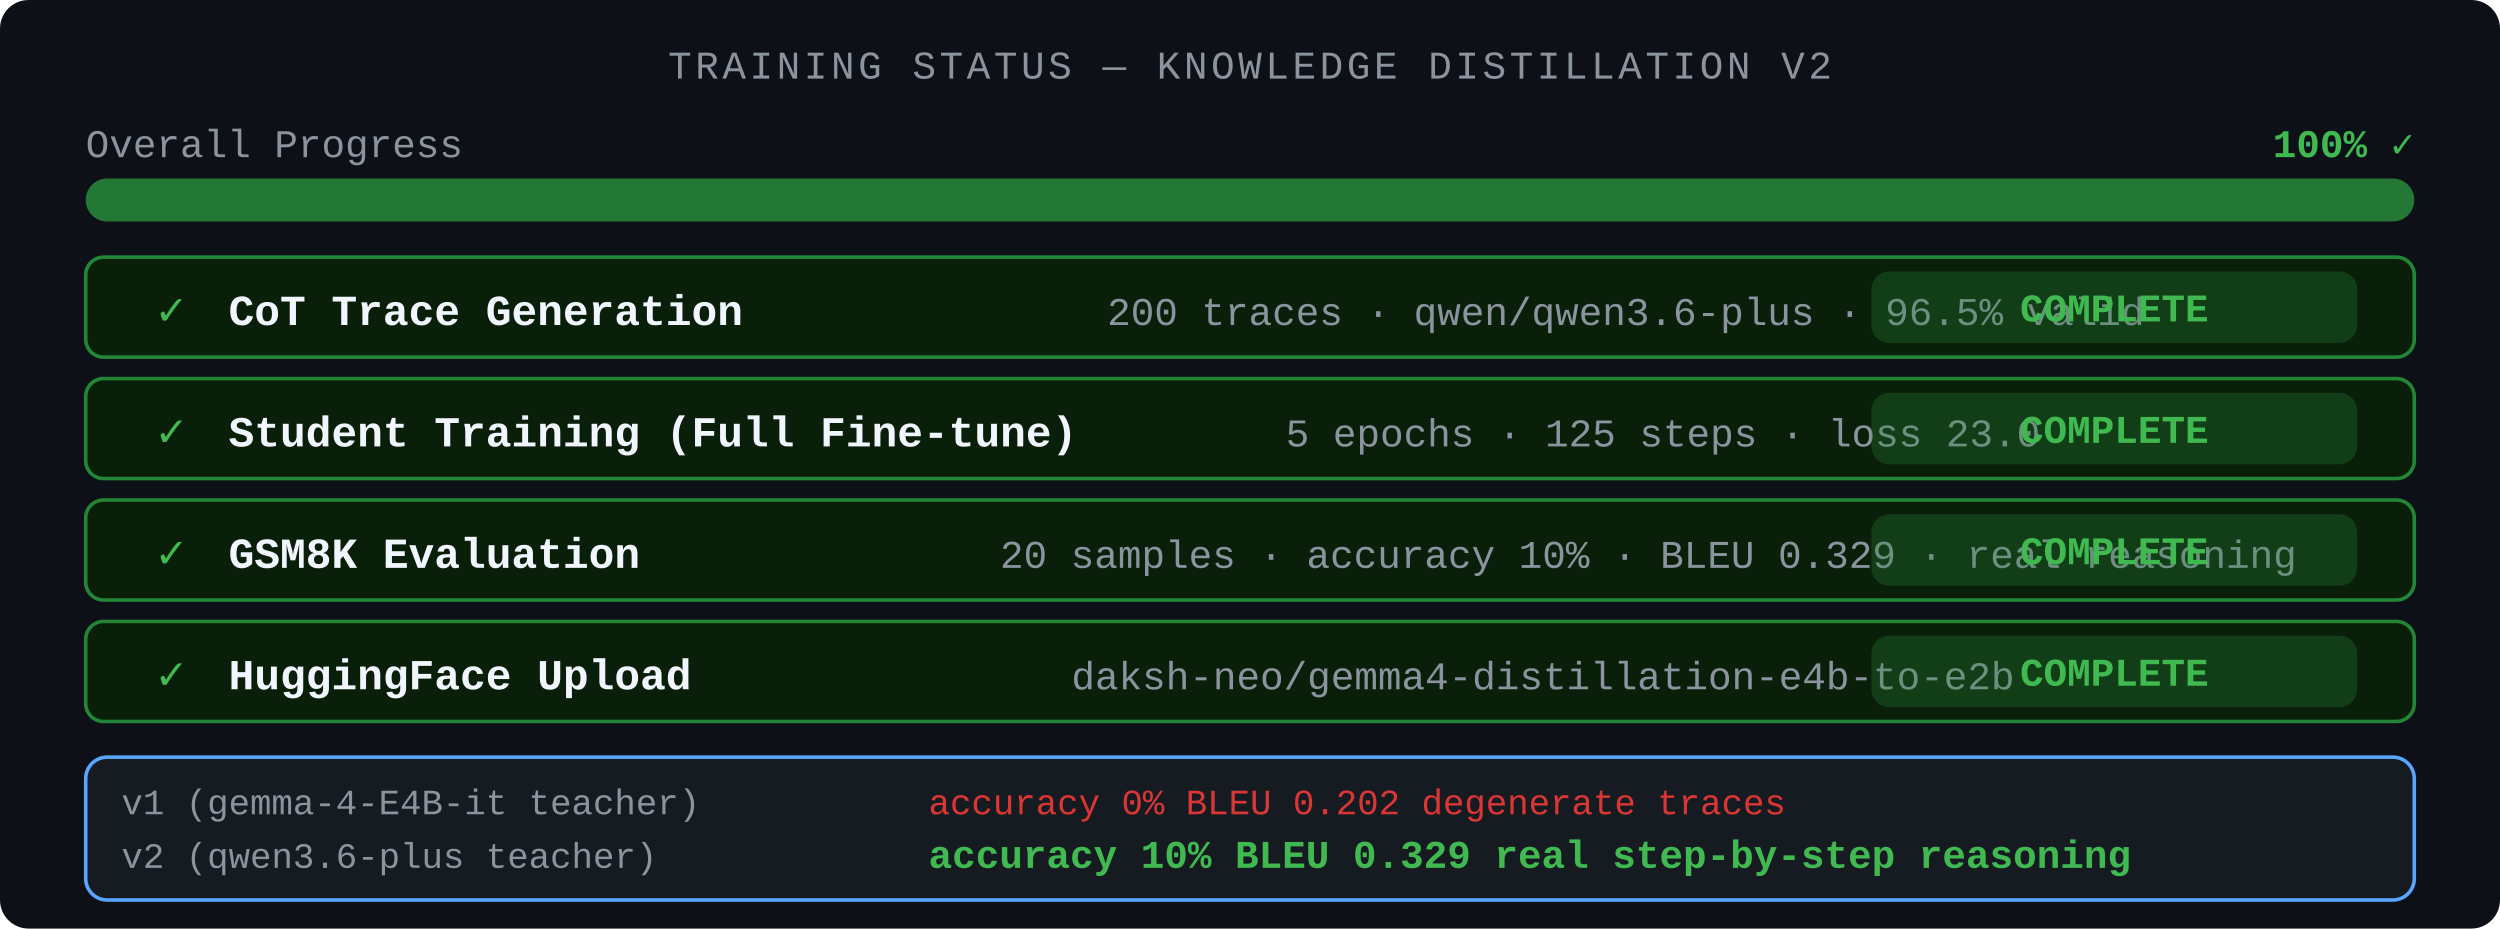
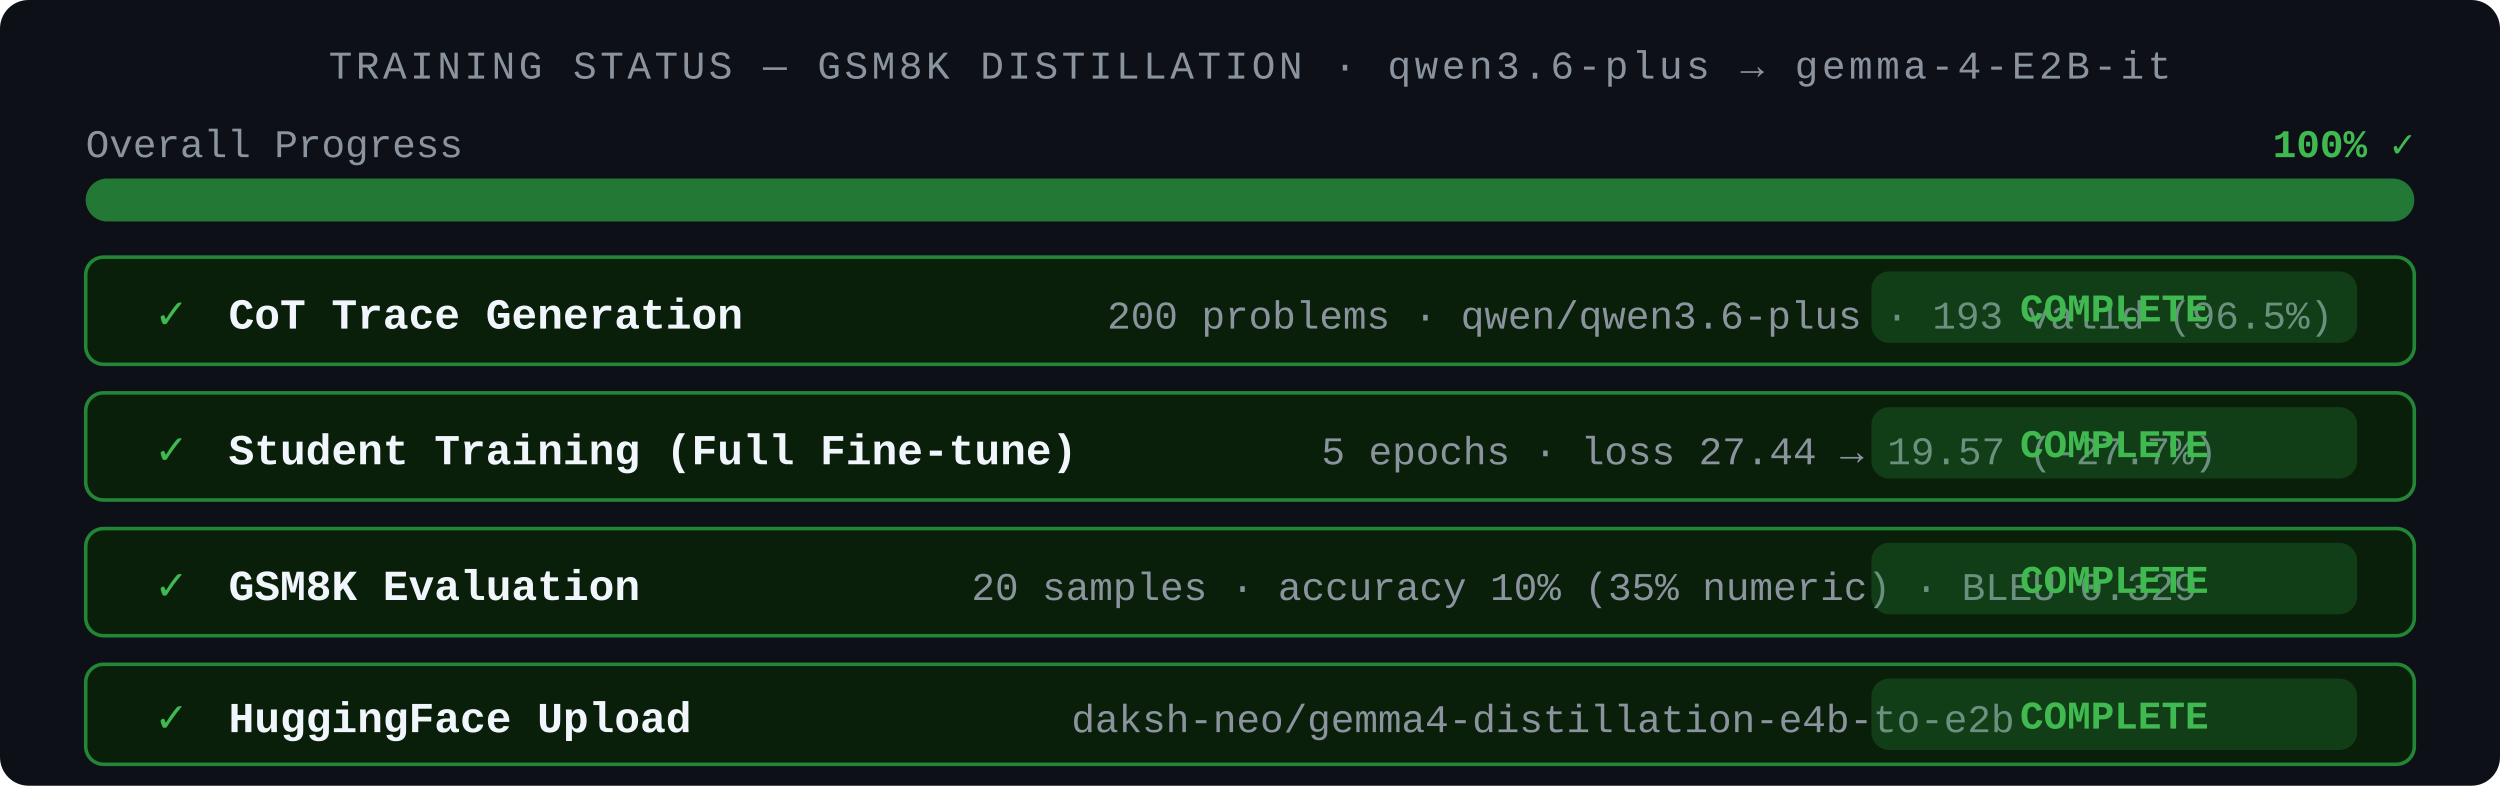
- <svg xmlns="http://www.w3.org/2000/svg" width="700" height="260" viewBox="0 0 700 260">
+ <svg xmlns="http://www.w3.org/2000/svg" width="700" height="220" viewBox="0 0 700 220">
  <defs>
    <style>.mono { font-family: 'Courier New', Courier, monospace; }</style>
  </defs>
-   <rect width="700" height="260" rx="8" fill="#0d1117" />
-   <text x="350" y="22" text-anchor="middle" class="mono" font-size="11" fill="#8b949e" letter-spacing="1">TRAINING STATUS — KNOWLEDGE DISTILLATION V2</text>
+   <rect width="700" height="220" rx="8" fill="#0d1117" />
+   <text x="350" y="22" text-anchor="middle" class="mono" font-size="11" fill="#8b949e" letter-spacing="1">TRAINING STATUS — GSM8K DISTILLATION  ·  qwen3.6-plus → gemma-4-E2B-it</text>
  <text x="24" y="44" class="mono" font-size="11" fill="#8b949e">Overall Progress</text>
  <text x="676" y="44" text-anchor="end" class="mono" font-size="11" font-weight="700" fill="#3fb950">100% ✓</text>
  <rect x="24" y="50" width="652" height="12" rx="6" fill="#21262d" />
  <rect x="24" y="50" width="652" height="12" rx="6" fill="#238636" opacity="0.85" />
-   <rect x="24" y="72" width="652" height="28" rx="5" fill="#0a1f0a" stroke="#238636" stroke-width="1" />
-   <text x="44" y="91" class="mono" font-size="13" fill="#3fb950">✓</text>
-   <text x="64" y="91" class="mono" font-size="12" font-weight="600" fill="#f0f6fc">CoT Trace Generation</text>
-   <text x="310" y="91" class="mono" font-size="11" fill="#8b949e">200 traces · qwen/qwen3.6-plus · 96.5% valid</text>
+   <rect x="24" y="72" width="652" height="30" rx="5" fill="#0a1f0a" stroke="#238636" stroke-width="1" />
+   <text x="44" y="92" class="mono" font-size="13" fill="#3fb950">✓</text>
+   <text x="64" y="92" class="mono" font-size="12" font-weight="600" fill="#f0f6fc">CoT Trace Generation</text>
+   <text x="310" y="92" class="mono" font-size="11" fill="#8b949e">200 problems · qwen/qwen3.6-plus · 193 valid (96.5%)</text>
  <rect x="524" y="76" width="136" height="20" rx="5" fill="#238636" opacity="0.3" />
  <text x="592" y="90" text-anchor="middle" class="mono" font-size="11" font-weight="600" fill="#3fb950">COMPLETE</text>
-   <rect x="24" y="106" width="652" height="28" rx="5" fill="#0a1f0a" stroke="#238636" stroke-width="1" />
-   <text x="44" y="125" class="mono" font-size="13" fill="#3fb950">✓</text>
-   <text x="64" y="125" class="mono" font-size="12" font-weight="600" fill="#f0f6fc">Student Training (Full Fine-tune)</text>
-   <text x="360" y="125" class="mono" font-size="11" fill="#8b949e">5 epochs · 125 steps · loss 23.0</text>
-   <rect x="524" y="110" width="136" height="20" rx="5" fill="#238636" opacity="0.3" />
-   <text x="592" y="124" text-anchor="middle" class="mono" font-size="11" font-weight="600" fill="#3fb950">COMPLETE</text>
-   <rect x="24" y="140" width="652" height="28" rx="5" fill="#0a1f0a" stroke="#238636" stroke-width="1" />
-   <text x="44" y="159" class="mono" font-size="13" fill="#3fb950">✓</text>
-   <text x="64" y="159" class="mono" font-size="12" font-weight="600" fill="#f0f6fc">GSM8K Evaluation</text>
-   <text x="280" y="159" class="mono" font-size="11" fill="#8b949e">20 samples · accuracy 10% · BLEU 0.329 · real reasoning</text>
-   <rect x="524" y="144" width="136" height="20" rx="5" fill="#238636" opacity="0.3" />
-   <text x="592" y="158" text-anchor="middle" class="mono" font-size="11" font-weight="600" fill="#3fb950">COMPLETE</text>
-   <rect x="24" y="174" width="652" height="28" rx="5" fill="#0a1f0a" stroke="#238636" stroke-width="1" />
-   <text x="44" y="193" class="mono" font-size="13" fill="#3fb950">✓</text>
-   <text x="64" y="193" class="mono" font-size="12" font-weight="600" fill="#f0f6fc">HuggingFace Upload</text>
-   <text x="300" y="193" class="mono" font-size="11" fill="#8b949e">daksh-neo/gemma4-distillation-e4b-to-e2b</text>
-   <rect x="524" y="178" width="136" height="20" rx="5" fill="#238636" opacity="0.3" />
-   <text x="592" y="192" text-anchor="middle" class="mono" font-size="11" font-weight="600" fill="#3fb950">COMPLETE</text>
-   <rect x="24" y="212" width="652" height="40" rx="6" fill="#161b22" stroke="#58a6ff" stroke-width="1" />
-   <text x="34" y="228" class="mono" font-size="10" fill="#8b949e">v1 (gemma-4-E4B-it teacher)</text>
-   <text x="34" y="243" class="mono" font-size="10" fill="#8b949e">v2 (qwen3.6-plus teacher)  </text>
-   <text x="260" y="228" class="mono" font-size="10" fill="#da3633">accuracy 0%   BLEU 0.202   degenerate traces</text>
-   <text x="260" y="243" class="mono" font-size="11" font-weight="700" fill="#3fb950">accuracy 10%  BLEU 0.329   real step-by-step reasoning</text>
+   <rect x="24" y="110" width="652" height="30" rx="5" fill="#0a1f0a" stroke="#238636" stroke-width="1" />
+   <text x="44" y="130" class="mono" font-size="13" fill="#3fb950">✓</text>
+   <text x="64" y="130" class="mono" font-size="12" font-weight="600" fill="#f0f6fc">Student Training  (Full Fine-tune)</text>
+   <text x="370" y="130" class="mono" font-size="11" fill="#8b949e">5 epochs · loss 27.44 → 19.57 (-27.7%)</text>
+   <rect x="524" y="114" width="136" height="20" rx="5" fill="#238636" opacity="0.3" />
+   <text x="592" y="128" text-anchor="middle" class="mono" font-size="11" font-weight="600" fill="#3fb950">COMPLETE</text>
+   <rect x="24" y="148" width="652" height="30" rx="5" fill="#0a1f0a" stroke="#238636" stroke-width="1" />
+   <text x="44" y="168" class="mono" font-size="13" fill="#3fb950">✓</text>
+   <text x="64" y="168" class="mono" font-size="12" font-weight="600" fill="#f0f6fc">GSM8K Evaluation</text>
+   <text x="272" y="168" class="mono" font-size="11" fill="#8b949e">20 samples · accuracy 10% (35% numeric) · BLEU 0.329</text>
+   <rect x="524" y="152" width="136" height="20" rx="5" fill="#238636" opacity="0.3" />
+   <text x="592" y="166" text-anchor="middle" class="mono" font-size="11" font-weight="600" fill="#3fb950">COMPLETE</text>
+   <rect x="24" y="186" width="652" height="28" rx="5" fill="#0a1f0a" stroke="#238636" stroke-width="1" />
+   <text x="44" y="205" class="mono" font-size="13" fill="#3fb950">✓</text>
+   <text x="64" y="205" class="mono" font-size="12" font-weight="600" fill="#f0f6fc">HuggingFace Upload</text>
+   <text x="300" y="205" class="mono" font-size="11" fill="#8b949e">daksh-neo/gemma4-distillation-e4b-to-e2b</text>
+   <rect x="524" y="190" width="136" height="20" rx="5" fill="#238636" opacity="0.3" />
+   <text x="592" y="204" text-anchor="middle" class="mono" font-size="11" font-weight="600" fill="#3fb950">COMPLETE</text>
</svg>
